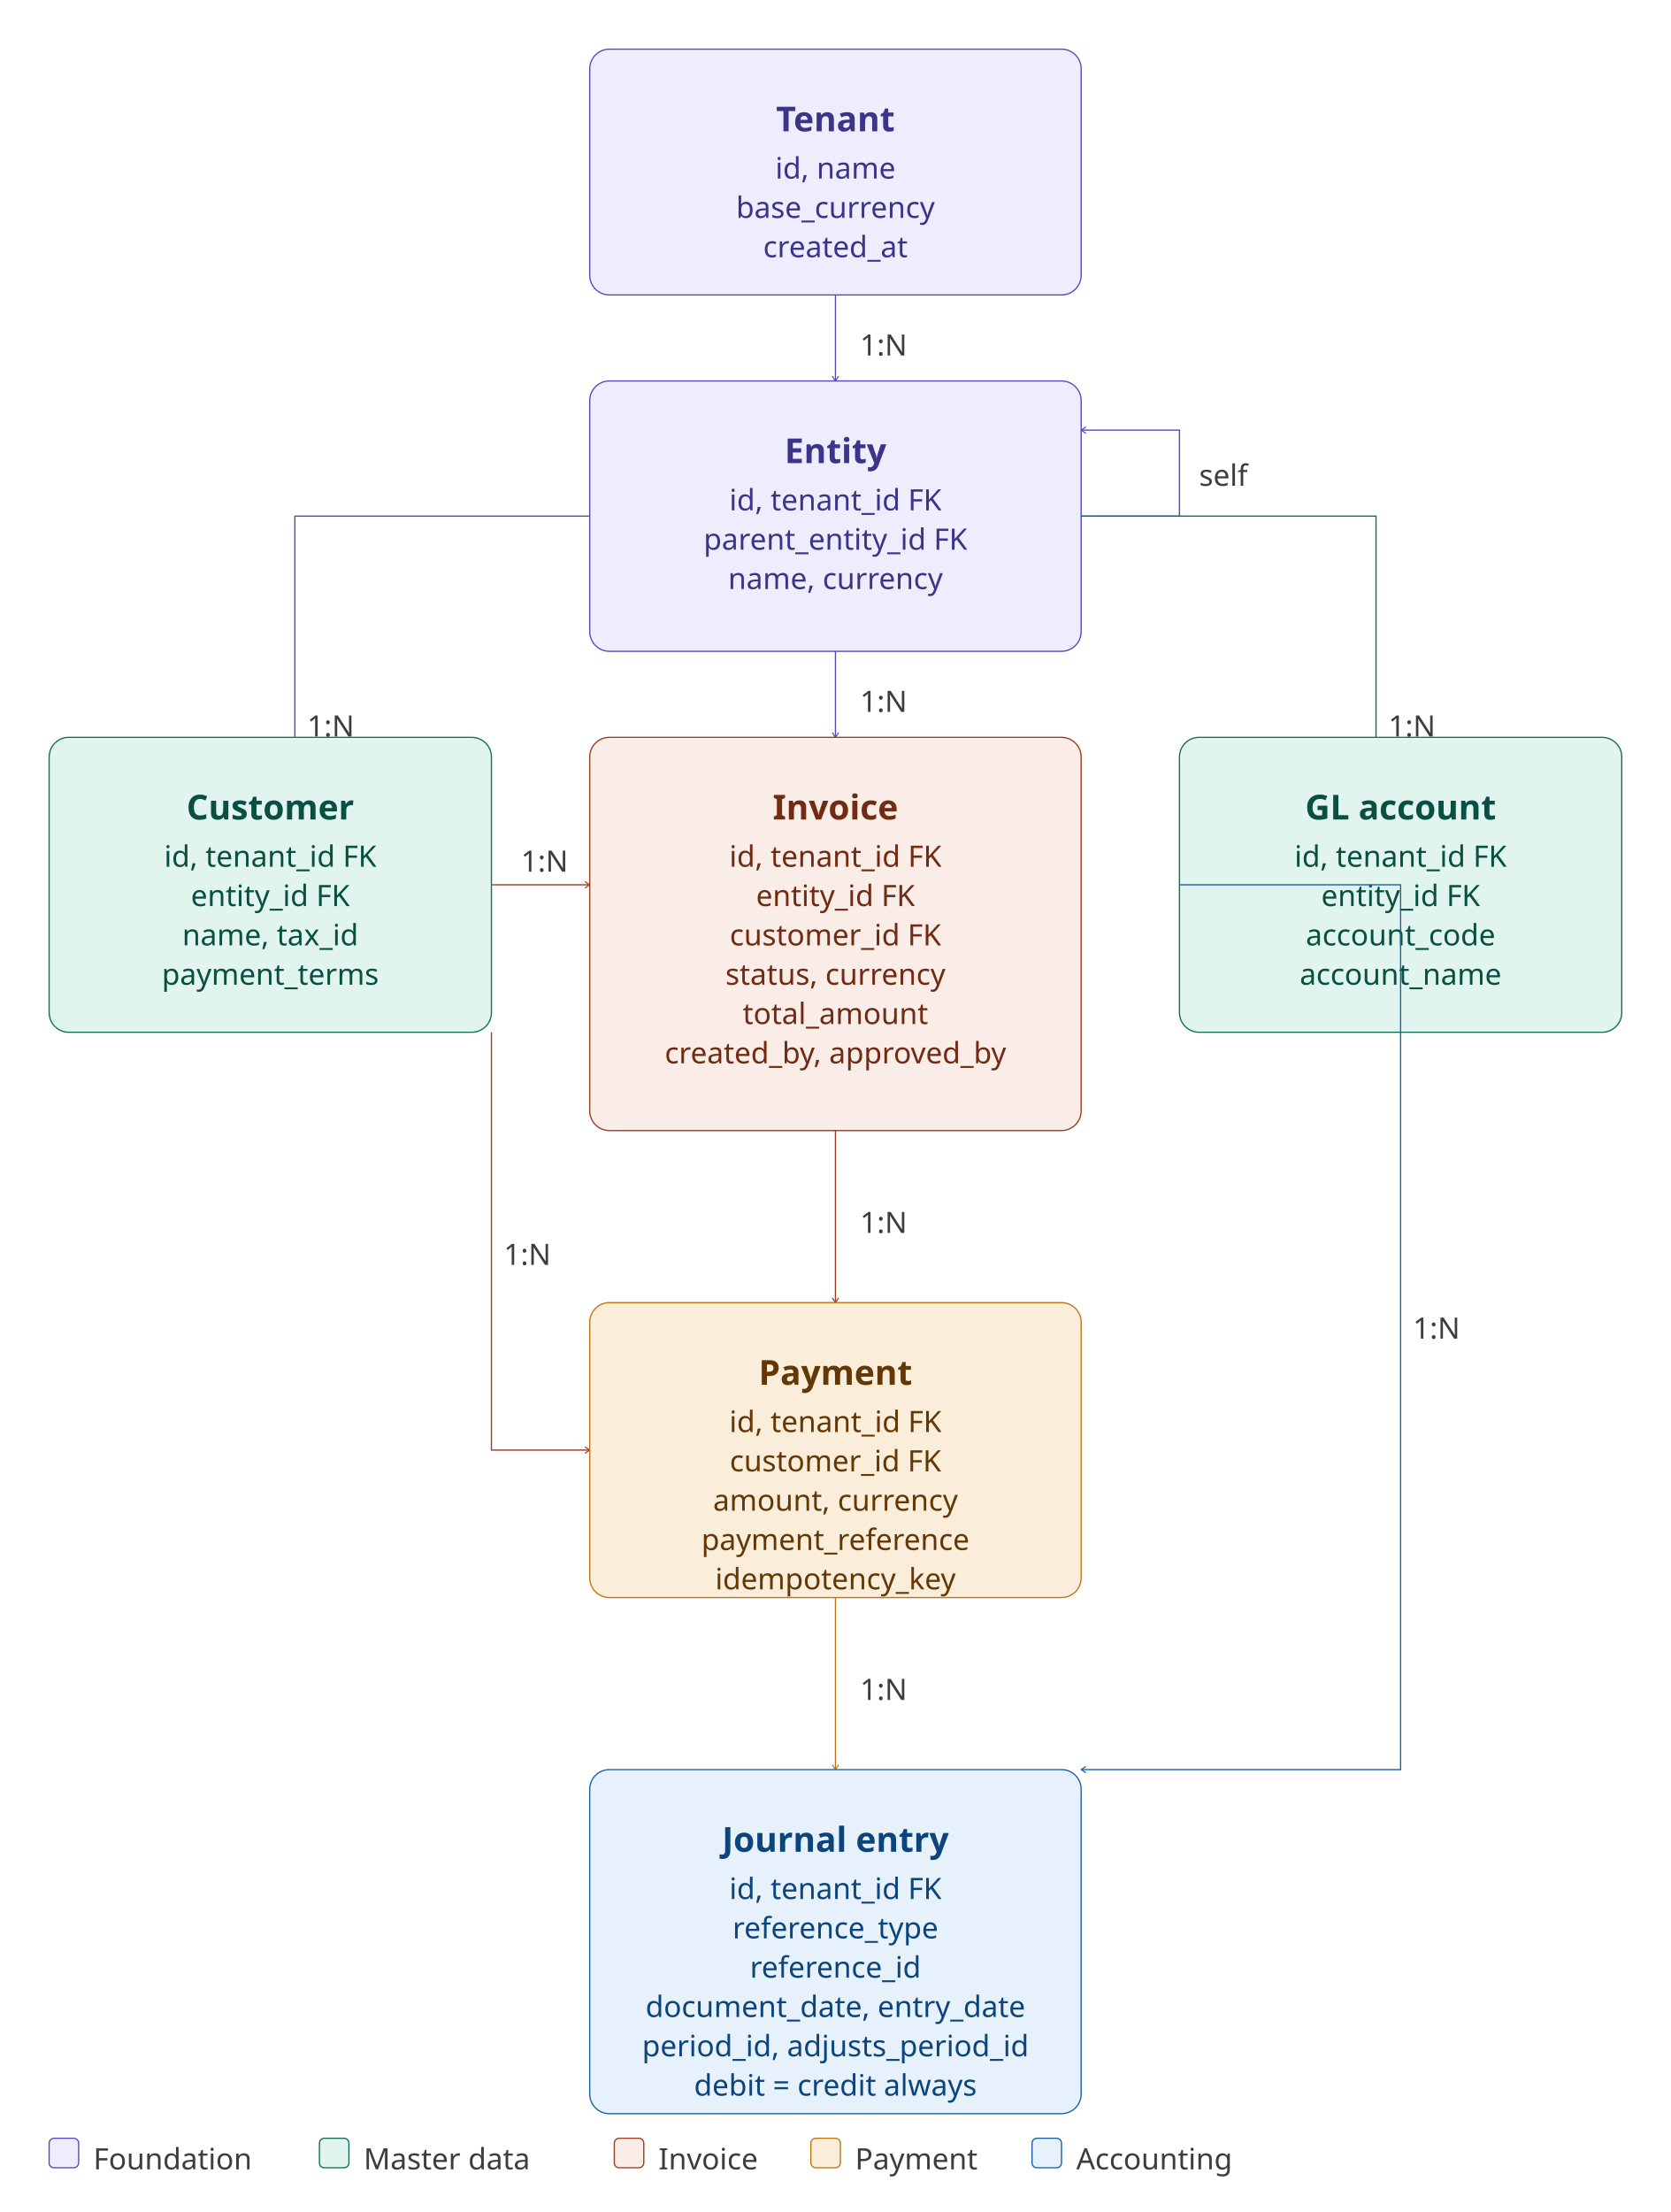
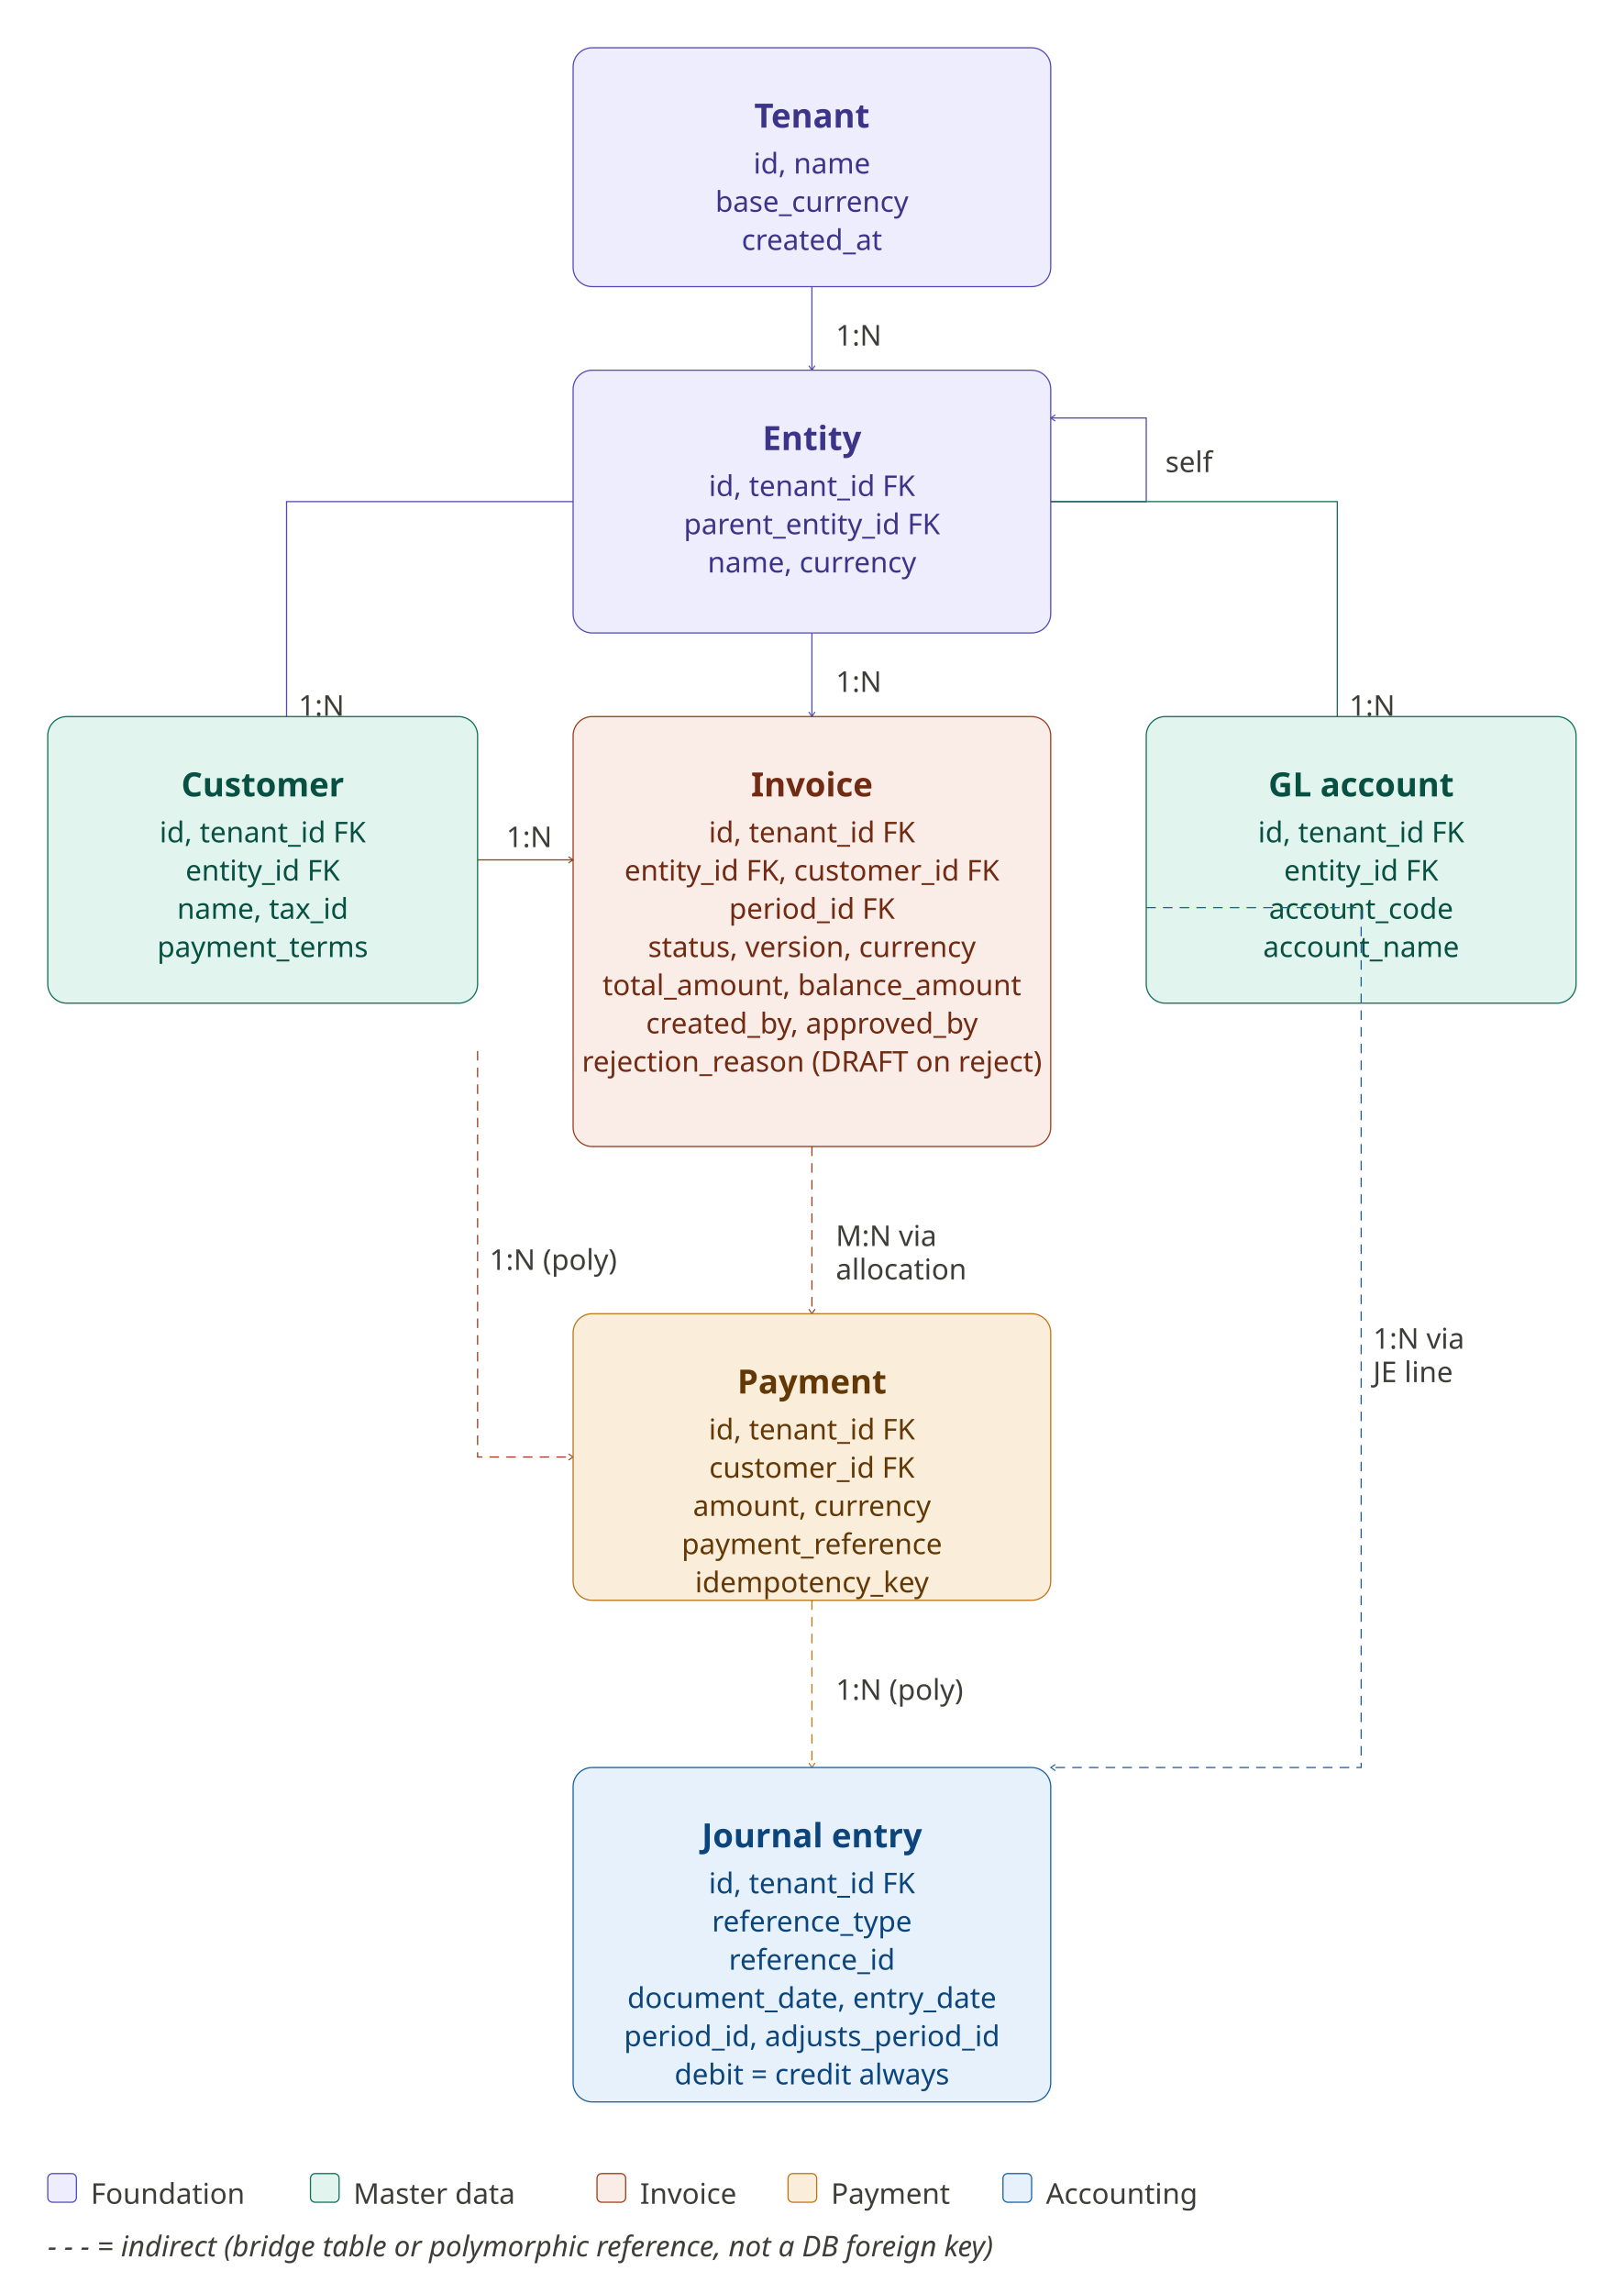
- <svg xmlns="http://www.w3.org/2000/svg" width="100%" viewBox="0 0 680 900" role="img">
+ <svg xmlns="http://www.w3.org/2000/svg" width="100%" viewBox="0 0 680 960" role="img">
  <defs>
    <marker id="arrow" viewBox="0 0 10 10" refX="8" refY="5" markerWidth="6" markerHeight="6" orient="auto-start-reverse">
      <path d="M2 1L8 5L2 9" fill="none" stroke="context-stroke" stroke-width="1.5" stroke-linecap="round" stroke-linejoin="round" />
    </marker>
    <style>
text { font-family: sans-serif; fill: #3d3d3a; }
.th { font-size: 14px; font-weight: 600; }
.ts { font-size: 12px; }
.purple-fill { fill: #EEEDFE; stroke: #534AB7; }
.teal-fill { fill: #E1F5EE; stroke: #0F6E56; }
.coral-fill { fill: #FAECE7; stroke: #993C1D; }
.amber-fill { fill: #FAEEDA; stroke: #BA7517; }
.blue-fill { fill: #E6F1FB; stroke: #185FA5; }
.purple-text { fill: #3C3489; }
.teal-text { fill: #085041; }
.coral-text { fill: #712B13; }
.amber-text { fill: #633806; }
.blue-text { fill: #0C447C; }
</style>
  </defs>
  <rect x="240" y="20" width="200" height="100" rx="8" stroke-width="0.5" class="purple-fill" />
  <text class="th purple-text" x="340" y="48" text-anchor="middle" dominant-baseline="central">Tenant</text>
  <text class="ts purple-text" x="340" y="68" text-anchor="middle" dominant-baseline="central">id, name</text>
  <text class="ts purple-text" x="340" y="84" text-anchor="middle" dominant-baseline="central">base_currency</text>
  <text class="ts purple-text" x="340" y="100" text-anchor="middle" dominant-baseline="central">created_at</text>
  <line x1="340" y1="120" x2="340" y2="155" stroke="#534AB7" stroke-width="0.5" marker-end="url(#arrow)" fill="none" />
  <text class="ts" x="350" y="140" dominant-baseline="central">1:N</text>
  <rect x="240" y="155" width="200" height="110" rx="8" stroke-width="0.5" class="purple-fill" />
  <text class="th purple-text" x="340" y="183" text-anchor="middle" dominant-baseline="central">Entity</text>
  <text class="ts purple-text" x="340" y="203" text-anchor="middle" dominant-baseline="central">id, tenant_id FK</text>
  <text class="ts purple-text" x="340" y="219" text-anchor="middle" dominant-baseline="central">parent_entity_id FK</text>
  <text class="ts purple-text" x="340" y="235" text-anchor="middle" dominant-baseline="central">name, currency</text>
  <path d="M440 210 L480 210 L480 175 L440 175" stroke="#534AB7" stroke-width="0.5" fill="none" marker-end="url(#arrow)" />
  <text class="ts" x="488" y="193" dominant-baseline="central">self</text>
  <path d="M240 210 L120 210 L120 370 L160 370" stroke="#534AB7" stroke-width="0.5" fill="none" marker-end="url(#arrow)" />
  <text class="ts" x="125" y="295" dominant-baseline="central">1:N</text>
  <path d="M340 265 L340 300" stroke="#534AB7" stroke-width="0.5" fill="none" marker-end="url(#arrow)" />
  <text class="ts" x="350" y="285" dominant-baseline="central">1:N</text>
  <path d="M440 210 L560 210 L560 370 L520 370" stroke="#0F6E56" stroke-width="0.5" fill="none" marker-end="url(#arrow)" />
  <text class="ts" x="565" y="295" dominant-baseline="central">1:N</text>
  <rect x="20" y="300" width="180" height="120" rx="8" stroke-width="0.5" class="teal-fill" />
  <text class="th teal-text" x="110" y="328" text-anchor="middle" dominant-baseline="central">Customer</text>
  <text class="ts teal-text" x="110" y="348" text-anchor="middle" dominant-baseline="central">id, tenant_id FK</text>
  <text class="ts teal-text" x="110" y="364" text-anchor="middle" dominant-baseline="central">entity_id FK</text>
  <text class="ts teal-text" x="110" y="380" text-anchor="middle" dominant-baseline="central">name, tax_id</text>
  <text class="ts teal-text" x="110" y="396" text-anchor="middle" dominant-baseline="central">payment_terms</text>
-   <rect x="240" y="300" width="200" height="160" rx="8" stroke-width="0.5" class="coral-fill" />
+   <rect x="240" y="300" width="200" height="180" rx="8" stroke-width="0.5" class="coral-fill" />
  <text class="th coral-text" x="340" y="328" text-anchor="middle" dominant-baseline="central">Invoice</text>
  <text class="ts coral-text" x="340" y="348" text-anchor="middle" dominant-baseline="central">id, tenant_id FK</text>
-   <text class="ts coral-text" x="340" y="364" text-anchor="middle" dominant-baseline="central">entity_id FK</text>
-   <text class="ts coral-text" x="340" y="380" text-anchor="middle" dominant-baseline="central">customer_id FK</text>
-   <text class="ts coral-text" x="340" y="396" text-anchor="middle" dominant-baseline="central">status, currency</text>
-   <text class="ts coral-text" x="340" y="412" text-anchor="middle" dominant-baseline="central">total_amount</text>
+   <text class="ts coral-text" x="340" y="364" text-anchor="middle" dominant-baseline="central">entity_id FK, customer_id FK</text>
+   <text class="ts coral-text" x="340" y="380" text-anchor="middle" dominant-baseline="central">period_id FK</text>
+   <text class="ts coral-text" x="340" y="396" text-anchor="middle" dominant-baseline="central">status, version, currency</text>
+   <text class="ts coral-text" x="340" y="412" text-anchor="middle" dominant-baseline="central">total_amount, balance_amount</text>
  <text class="ts coral-text" x="340" y="428" text-anchor="middle" dominant-baseline="central">created_by, approved_by</text>
+   <text class="ts coral-text" x="340" y="444" text-anchor="middle" dominant-baseline="central">rejection_reason (DRAFT on reject)</text>
  <path d="M200 360 L240 360" stroke="#993C1D" stroke-width="0.5" fill="none" marker-end="url(#arrow)" />
  <text class="ts" x="212" y="350" dominant-baseline="central">1:N</text>
  <rect x="480" y="300" width="180" height="120" rx="8" stroke-width="0.5" class="teal-fill" />
  <text class="th teal-text" x="570" y="328" text-anchor="middle" dominant-baseline="central">GL account</text>
  <text class="ts teal-text" x="570" y="348" text-anchor="middle" dominant-baseline="central">id, tenant_id FK</text>
  <text class="ts teal-text" x="570" y="364" text-anchor="middle" dominant-baseline="central">entity_id FK</text>
  <text class="ts teal-text" x="570" y="380" text-anchor="middle" dominant-baseline="central">account_code</text>
  <text class="ts teal-text" x="570" y="396" text-anchor="middle" dominant-baseline="central">account_name</text>
-   <path d="M340 460 L340 530" stroke="#993C1D" stroke-width="0.5" fill="none" marker-end="url(#arrow)" />
-   <text class="ts" x="350" y="497" dominant-baseline="central">1:N</text>
-   <path d="M200 420 L200 590 L240 590" stroke="#993C1D" stroke-width="0.5" fill="none" marker-end="url(#arrow)" />
-   <text class="ts" x="205" y="510" dominant-baseline="central">1:N</text>
-   <rect x="240" y="530" width="200" height="120" rx="8" stroke-width="0.5" class="amber-fill" />
-   <text class="th amber-text" x="340" y="558" text-anchor="middle" dominant-baseline="central">Payment</text>
-   <text class="ts amber-text" x="340" y="578" text-anchor="middle" dominant-baseline="central">id, tenant_id FK</text>
-   <text class="ts amber-text" x="340" y="594" text-anchor="middle" dominant-baseline="central">customer_id FK</text>
-   <text class="ts amber-text" x="340" y="610" text-anchor="middle" dominant-baseline="central">amount, currency</text>
-   <text class="ts amber-text" x="340" y="626" text-anchor="middle" dominant-baseline="central">payment_reference</text>
-   <text class="ts amber-text" x="340" y="642" text-anchor="middle" dominant-baseline="central">idempotency_key</text>
-   <path d="M340 650 L340 720" stroke="#BA7517" stroke-width="0.5" fill="none" marker-end="url(#arrow)" />
-   <text class="ts" x="350" y="687" dominant-baseline="central">1:N</text>
-   <path d="M480 360 L570 360 L570 720 L440 720" stroke="#185FA5" stroke-width="0.5" fill="none" marker-end="url(#arrow)" />
-   <text class="ts" x="575" y="540" dominant-baseline="central">1:N</text>
-   <rect x="240" y="720" width="200" height="140" rx="8" stroke-width="0.5" class="blue-fill" />
-   <text class="th blue-text" x="340" y="748" text-anchor="middle" dominant-baseline="central">Journal entry</text>
-   <text class="ts blue-text" x="340" y="768" text-anchor="middle" dominant-baseline="central">id, tenant_id FK</text>
-   <text class="ts blue-text" x="340" y="784" text-anchor="middle" dominant-baseline="central">reference_type</text>
-   <text class="ts blue-text" x="340" y="800" text-anchor="middle" dominant-baseline="central">reference_id</text>
-   <text class="ts blue-text" x="340" y="816" text-anchor="middle" dominant-baseline="central">document_date, entry_date</text>
-   <text class="ts blue-text" x="340" y="832" text-anchor="middle" dominant-baseline="central">period_id, adjusts_period_id</text>
-   <text class="ts blue-text" x="340" y="848" text-anchor="middle" dominant-baseline="central">debit = credit always</text>
-   <rect x="20" y="870" width="12" height="12" rx="2" fill="#EEEDFE" stroke="#534AB7" stroke-width="0.5" />
-   <text class="ts" x="38" y="878" dominant-baseline="central">Foundation</text>
-   <rect x="130" y="870" width="12" height="12" rx="2" fill="#E1F5EE" stroke="#0F6E56" stroke-width="0.5" />
-   <text class="ts" x="148" y="878" dominant-baseline="central">Master data</text>
-   <rect x="250" y="870" width="12" height="12" rx="2" fill="#FAECE7" stroke="#993C1D" stroke-width="0.5" />
-   <text class="ts" x="268" y="878" dominant-baseline="central">Invoice</text>
-   <rect x="330" y="870" width="12" height="12" rx="2" fill="#FAEEDA" stroke="#BA7517" stroke-width="0.5" />
-   <text class="ts" x="348" y="878" dominant-baseline="central">Payment</text>
-   <rect x="420" y="870" width="12" height="12" rx="2" fill="#E6F1FB" stroke="#185FA5" stroke-width="0.5" />
-   <text class="ts" x="438" y="878" dominant-baseline="central">Accounting</text>
+   <path d="M340 480 L340 550" stroke="#993C1D" stroke-width="0.5" stroke-dasharray="4 3" fill="none" marker-end="url(#arrow)" />
+   <text class="ts" x="350" y="517" dominant-baseline="central">M:N via</text>
+   <text class="ts" x="350" y="531" dominant-baseline="central">allocation</text>
+   <path d="M200 440 L200 610 L240 610" stroke="#993C1D" stroke-width="0.5" stroke-dasharray="4 3" fill="none" marker-end="url(#arrow)" />
+   <text class="ts" x="205" y="527" dominant-baseline="central">1:N (poly)</text>
+   <rect x="240" y="550" width="200" height="120" rx="8" stroke-width="0.5" class="amber-fill" />
+   <text class="th amber-text" x="340" y="578" text-anchor="middle" dominant-baseline="central">Payment</text>
+   <text class="ts amber-text" x="340" y="598" text-anchor="middle" dominant-baseline="central">id, tenant_id FK</text>
+   <text class="ts amber-text" x="340" y="614" text-anchor="middle" dominant-baseline="central">customer_id FK</text>
+   <text class="ts amber-text" x="340" y="630" text-anchor="middle" dominant-baseline="central">amount, currency</text>
+   <text class="ts amber-text" x="340" y="646" text-anchor="middle" dominant-baseline="central">payment_reference</text>
+   <text class="ts amber-text" x="340" y="662" text-anchor="middle" dominant-baseline="central">idempotency_key</text>
+   <path d="M340 670 L340 740" stroke="#BA7517" stroke-width="0.5" stroke-dasharray="4 3" fill="none" marker-end="url(#arrow)" />
+   <text class="ts" x="350" y="707" dominant-baseline="central">1:N (poly)</text>
+   <path d="M480 380 L570 380 L570 740 L440 740" stroke="#185FA5" stroke-width="0.5" stroke-dasharray="4 3" fill="none" marker-end="url(#arrow)" />
+   <text class="ts" x="575" y="560" dominant-baseline="central">1:N via</text>
+   <text class="ts" x="575" y="574" dominant-baseline="central">JE line</text>
+   <rect x="240" y="740" width="200" height="140" rx="8" stroke-width="0.5" class="blue-fill" />
+   <text class="th blue-text" x="340" y="768" text-anchor="middle" dominant-baseline="central">Journal entry</text>
+   <text class="ts blue-text" x="340" y="788" text-anchor="middle" dominant-baseline="central">id, tenant_id FK</text>
+   <text class="ts blue-text" x="340" y="804" text-anchor="middle" dominant-baseline="central">reference_type</text>
+   <text class="ts blue-text" x="340" y="820" text-anchor="middle" dominant-baseline="central">reference_id</text>
+   <text class="ts blue-text" x="340" y="836" text-anchor="middle" dominant-baseline="central">document_date, entry_date</text>
+   <text class="ts blue-text" x="340" y="852" text-anchor="middle" dominant-baseline="central">period_id, adjusts_period_id</text>
+   <text class="ts blue-text" x="340" y="868" text-anchor="middle" dominant-baseline="central">debit = credit always</text>
+   <rect x="20" y="910" width="12" height="12" rx="2" fill="#EEEDFE" stroke="#534AB7" stroke-width="0.5" />
+   <text class="ts" x="38" y="918" dominant-baseline="central">Foundation</text>
+   <rect x="130" y="910" width="12" height="12" rx="2" fill="#E1F5EE" stroke="#0F6E56" stroke-width="0.5" />
+   <text class="ts" x="148" y="918" dominant-baseline="central">Master data</text>
+   <rect x="250" y="910" width="12" height="12" rx="2" fill="#FAECE7" stroke="#993C1D" stroke-width="0.5" />
+   <text class="ts" x="268" y="918" dominant-baseline="central">Invoice</text>
+   <rect x="330" y="910" width="12" height="12" rx="2" fill="#FAEEDA" stroke="#BA7517" stroke-width="0.5" />
+   <text class="ts" x="348" y="918" dominant-baseline="central">Payment</text>
+   <rect x="420" y="910" width="12" height="12" rx="2" fill="#E6F1FB" stroke="#185FA5" stroke-width="0.5" />
+   <text class="ts" x="438" y="918" dominant-baseline="central">Accounting</text>
+   <text class="ts" x="20" y="940" dominant-baseline="central" font-style="italic">- - - = indirect (bridge table or polymorphic reference, not a DB foreign key)</text>
</svg>
